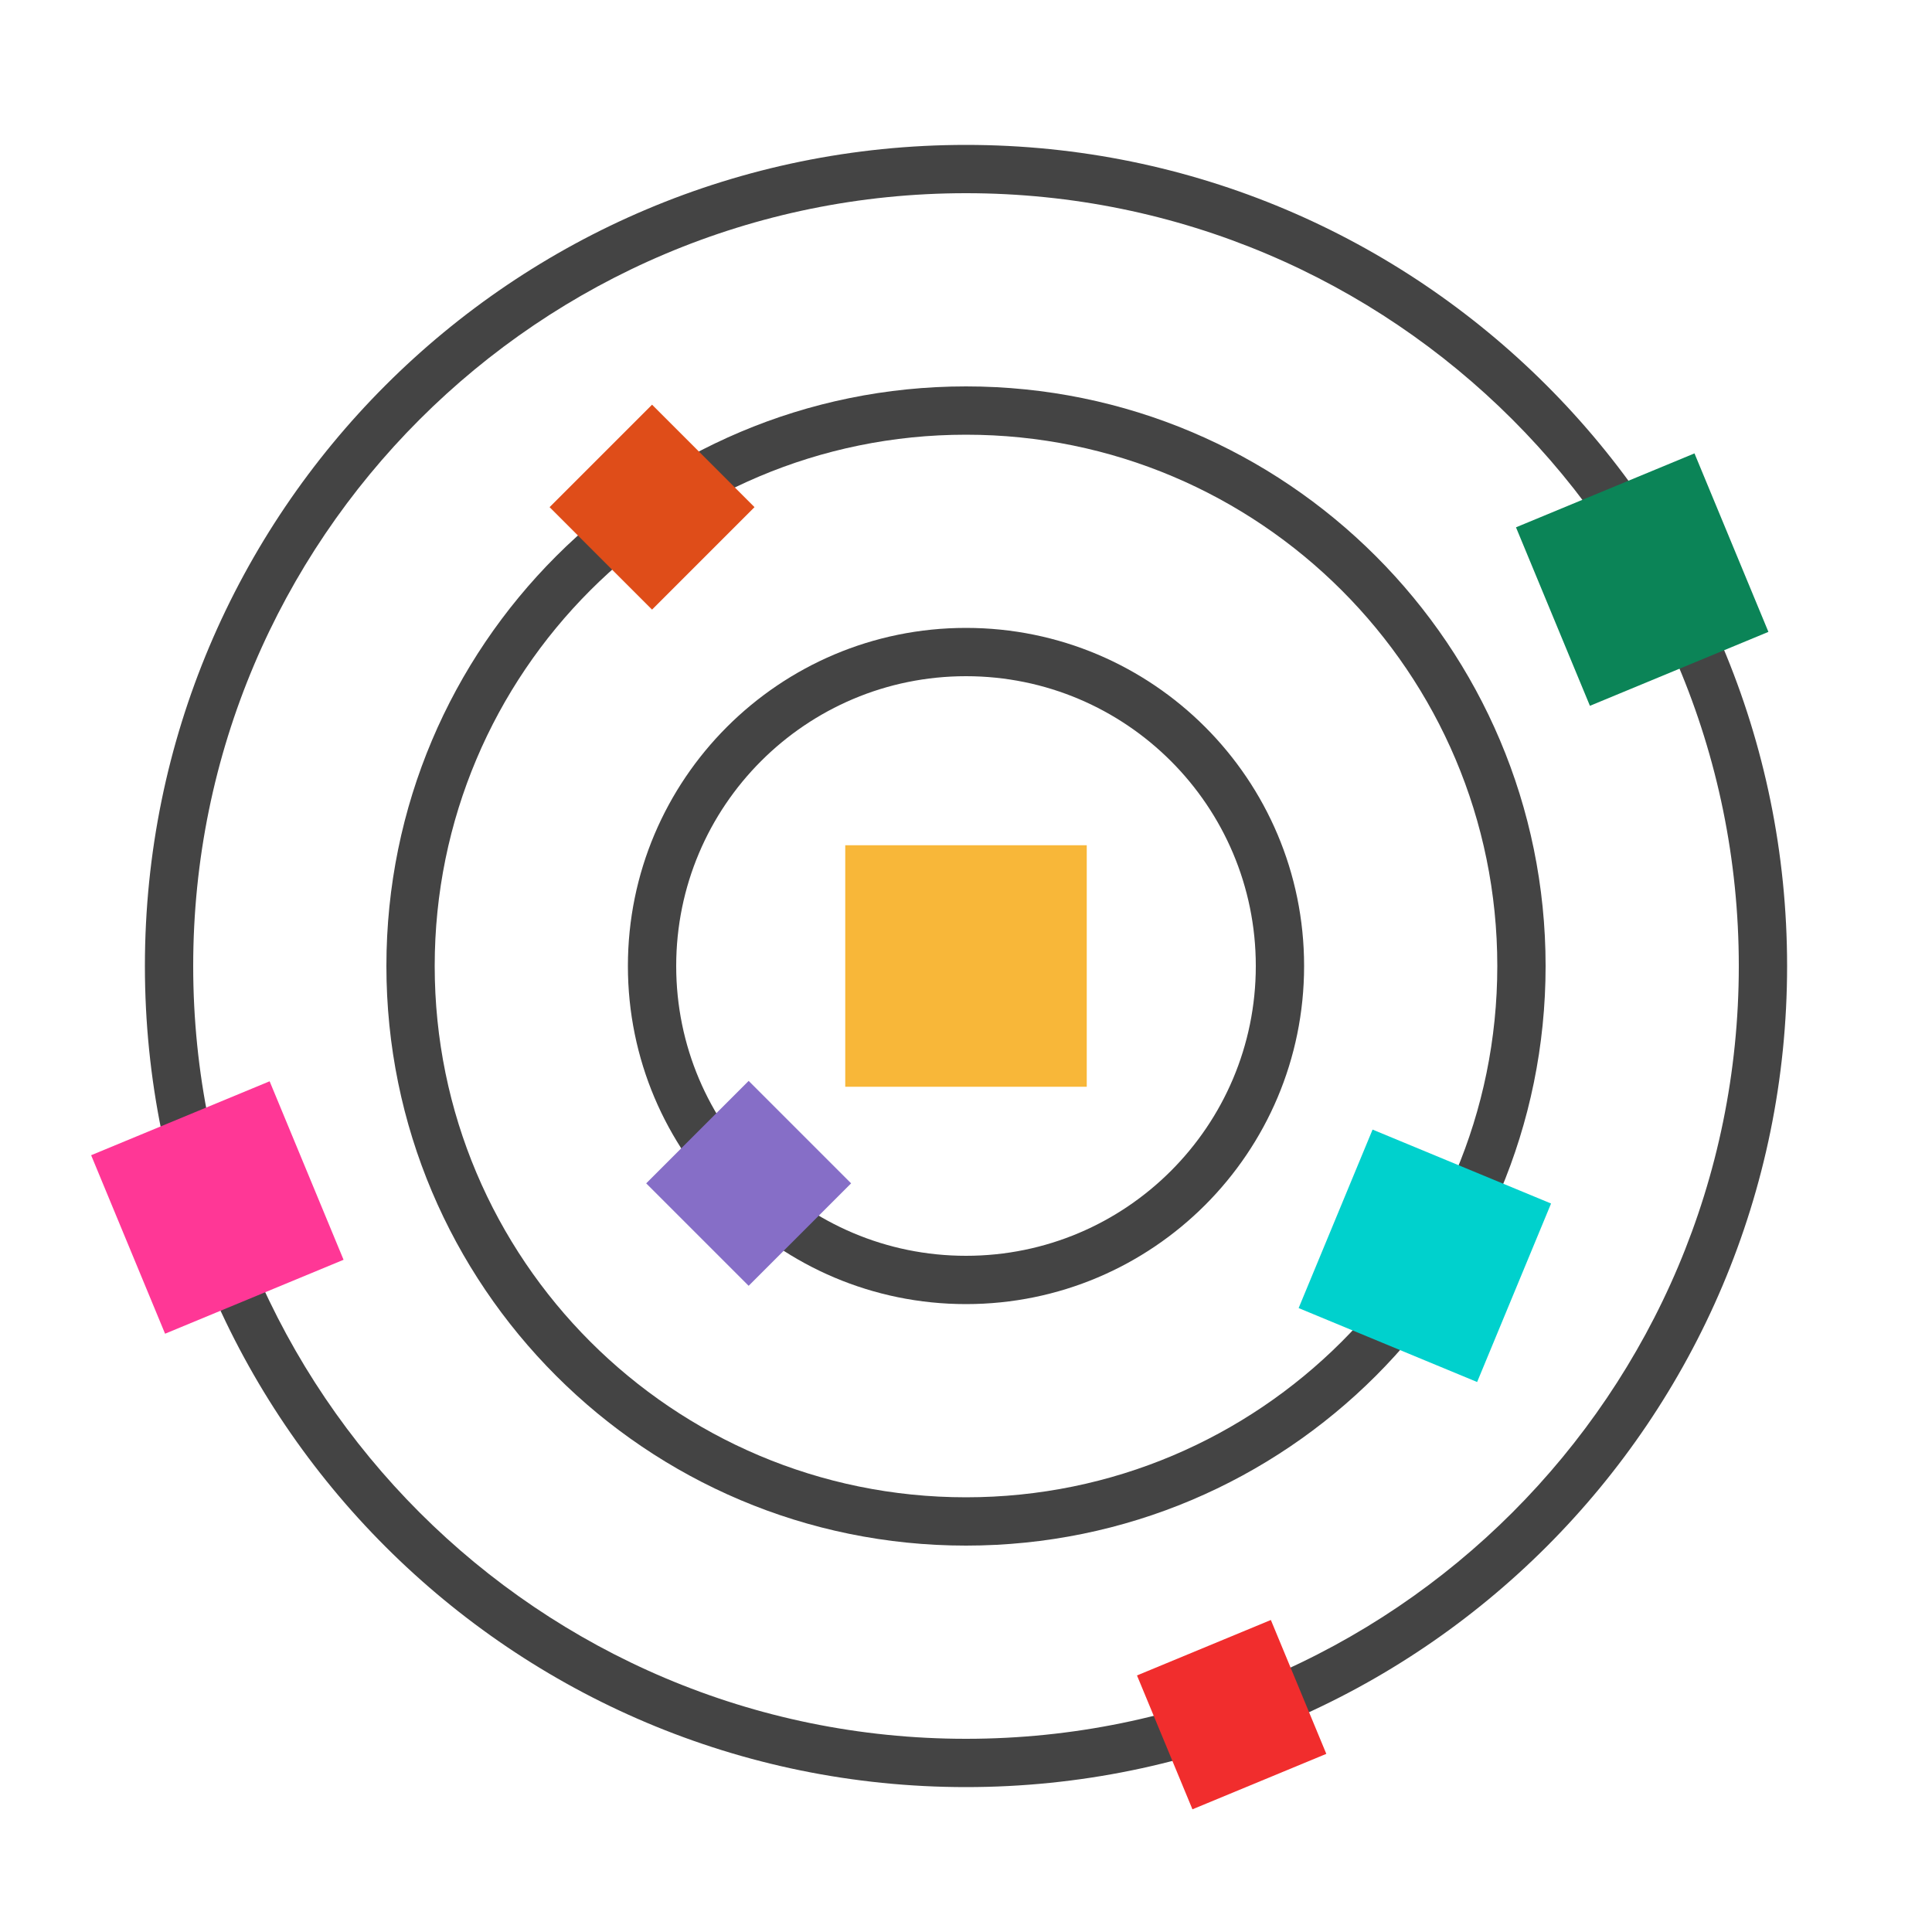
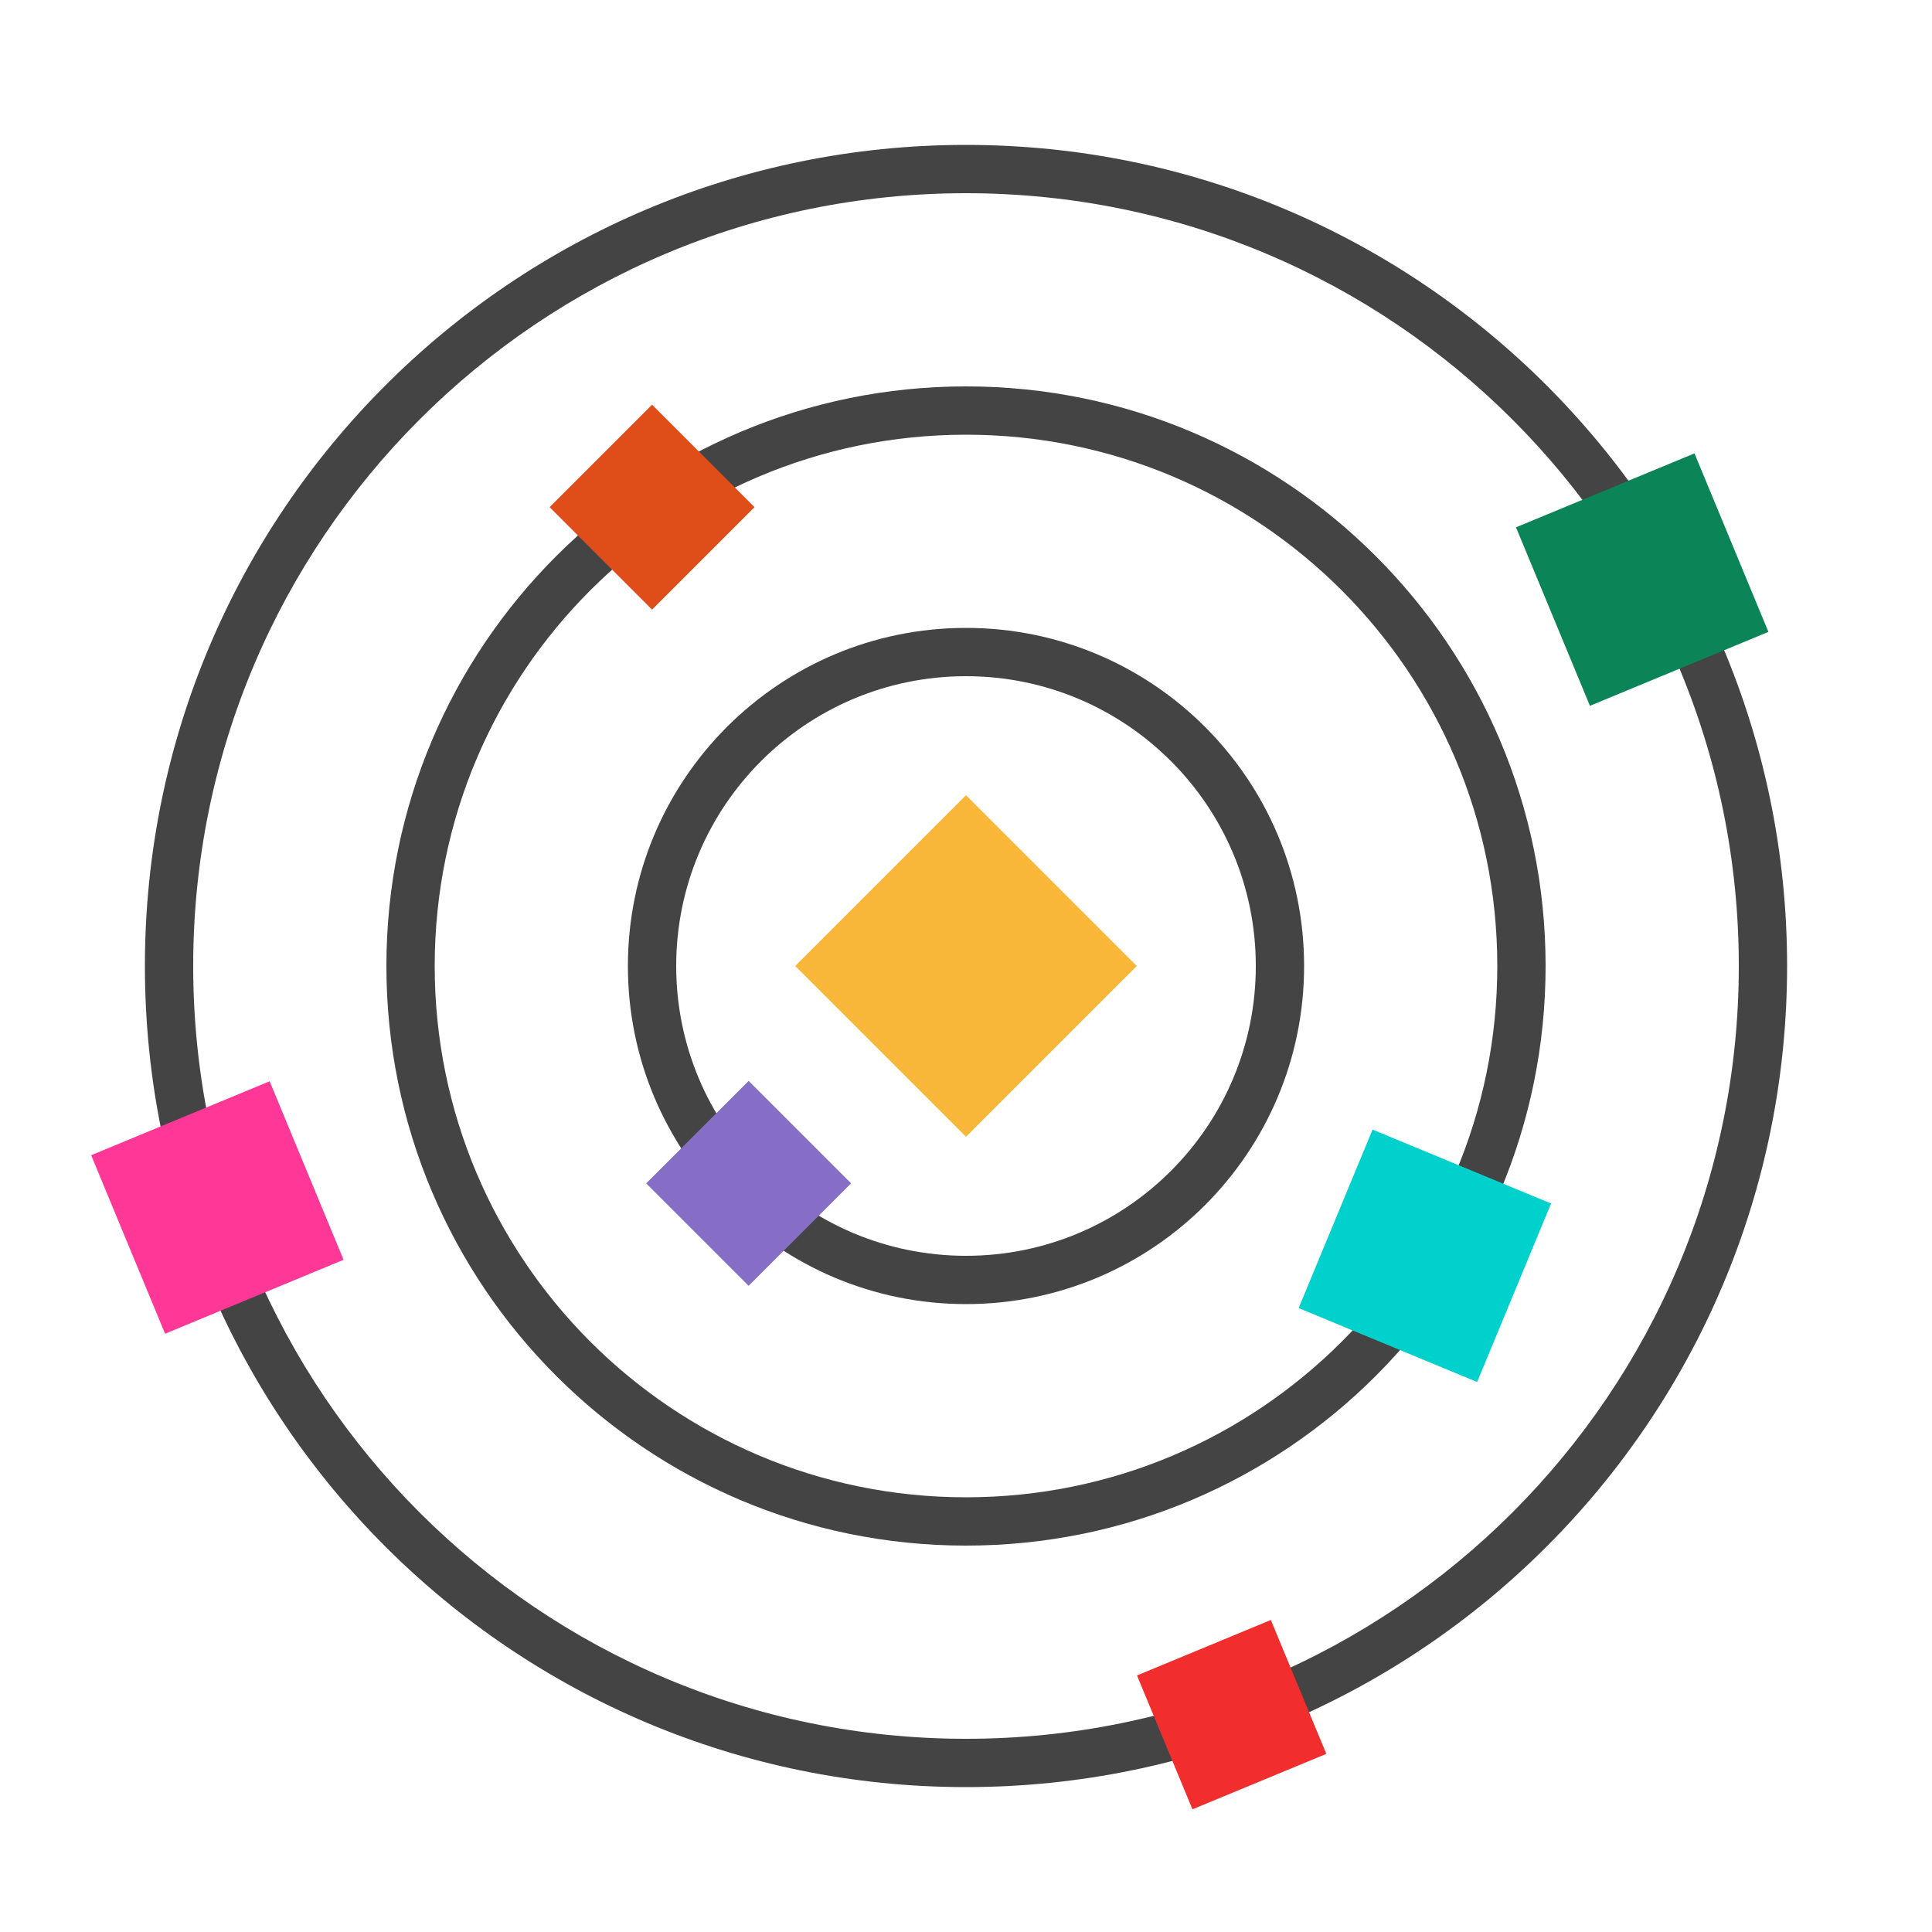
<svg xmlns="http://www.w3.org/2000/svg" version="1.1" width="100" height="100" viewBox="-20 -20 40 40">
  <defs>
    <path id="square-large" d="M0 0 h5 v5 h-5 z" />
    <path id="square-medium" d="M0 0 h4 v4 h-4 z" />
    <path id="square-small" d="M0 0 h3 v3 h-3 z" />
    <path id="spiral-large" d="       M-17 0 a 17 17 0 0 1 34 0 a 17 17 0 0 1 -34 0       M-16 0 a 16 16 0 0 0 32 0 a 16 16 0 0 0 -32 0" />
    <path id="spiral-medium" d="       M-12 0 a 12 12 0 0 1 24 0 a 12 12 0 0 1 -24 0       M-11 0 a 11 11 0 0 0 22 0 a 11 11 0 0 0 -22 0" />
    <path id="spiral-small" d="       M-7 0 a 7 7 0 0 1 14 0 a 7 7 0 0 1 -14 0       M-6 0 a 6 6 0 0 0 12 0 a 6 6 0 0 0 -12 0" />
  </defs>
  <g id="logo">
    <g id="spirals" fill="#444444">
      <use href="#spiral-large" />
      <use href="#spiral-medium" />
      <use href="#spiral-small" />
    </g>
-     <use href="#square-large" x="-2.5" y="-2.5" fill="#f8b739" />
+     <use href="#square-large" x="-2.5" y="-2.5" fill="#f8b739" transform="rotate( 45, 0, 0 )" />
    <use href="#square-medium" x="-17.5" y="3" fill="#ff3796" transform="rotate( -22.5, -15.5, 5 )" />
    <use href="#square-medium" x="12" y="-10" fill="#0b8457" transform="rotate( -22.5, 14, -8 )" />
    <use href="#square-medium" x="7.5" y="4" fill="#00d1cd" transform="rotate( 22.5, 9.5, 6 )" />
    <use href="#square-small" x="-8" y="-11" fill="#df4d19" transform="rotate( 45, -6.5, -9.5 )" />
    <use href="#square-small" x="-6" y="3" fill="#866ec7" transform="rotate( 45, -4.5, 4.5 )" />
    <use href="#square-small" x="4" y="14" fill="#f12d2d" transform="rotate( -22.5, 5.5, 15.5 )" />
  </g>
</svg>
